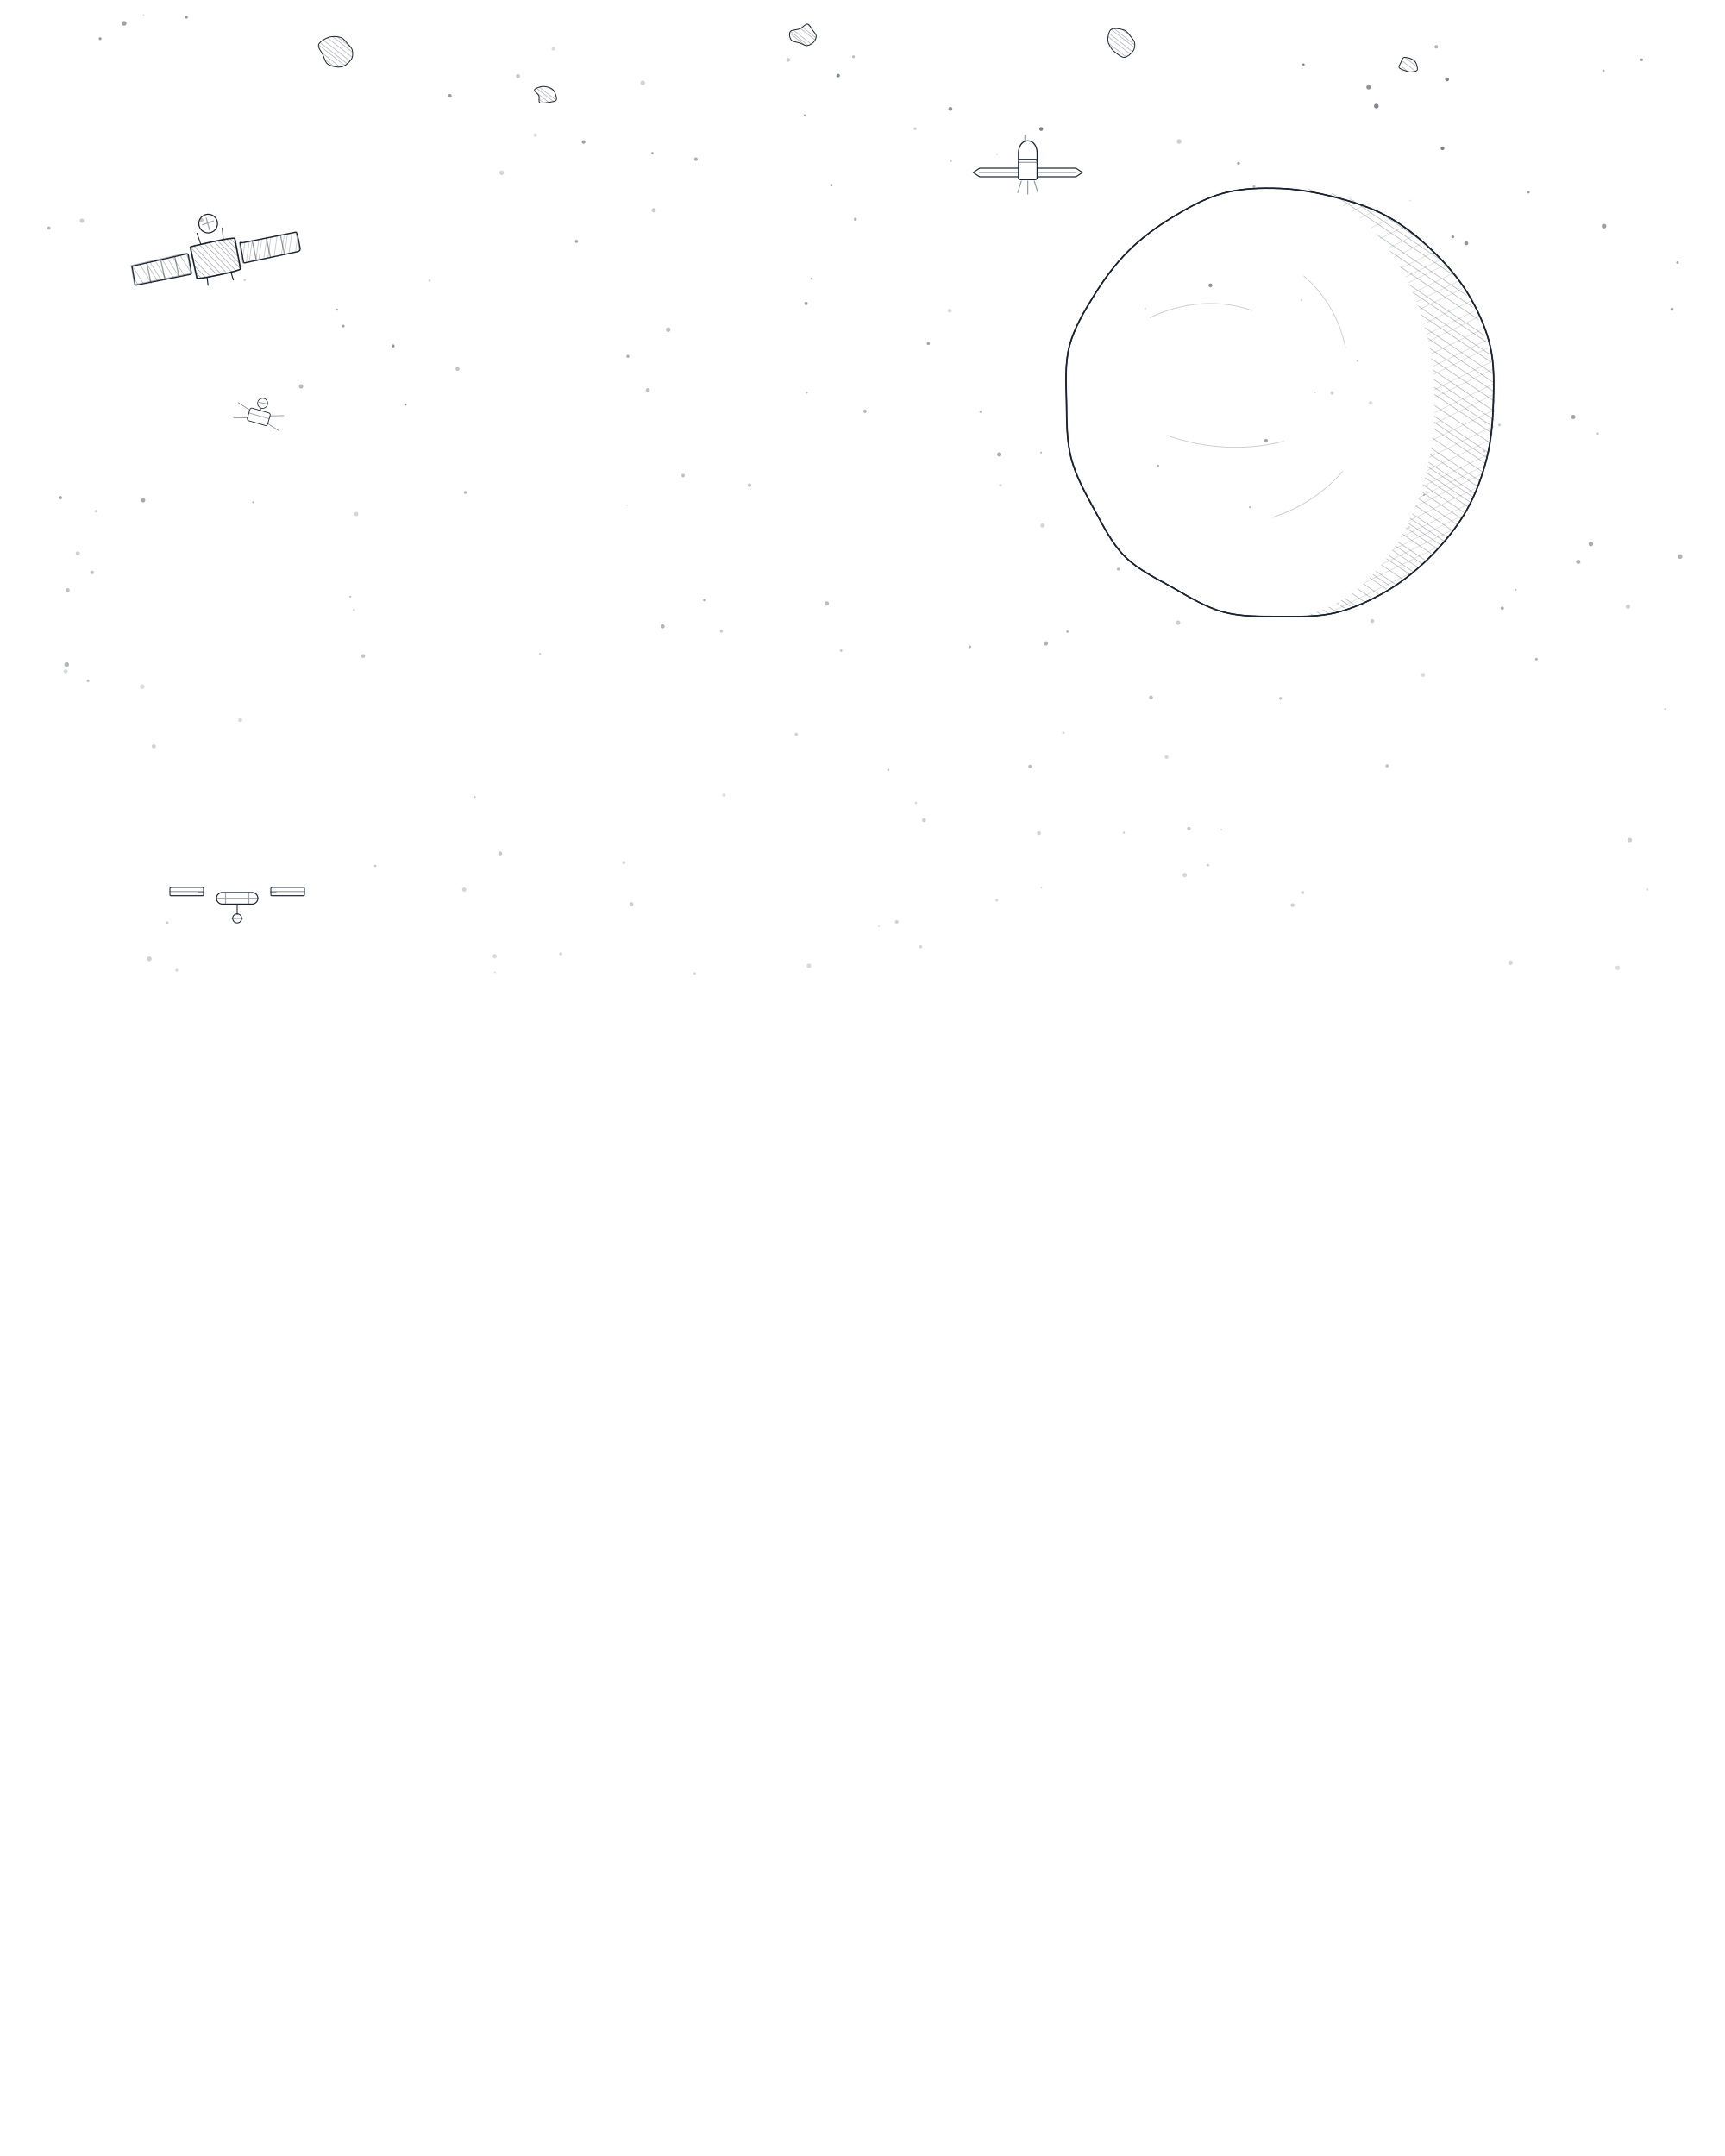
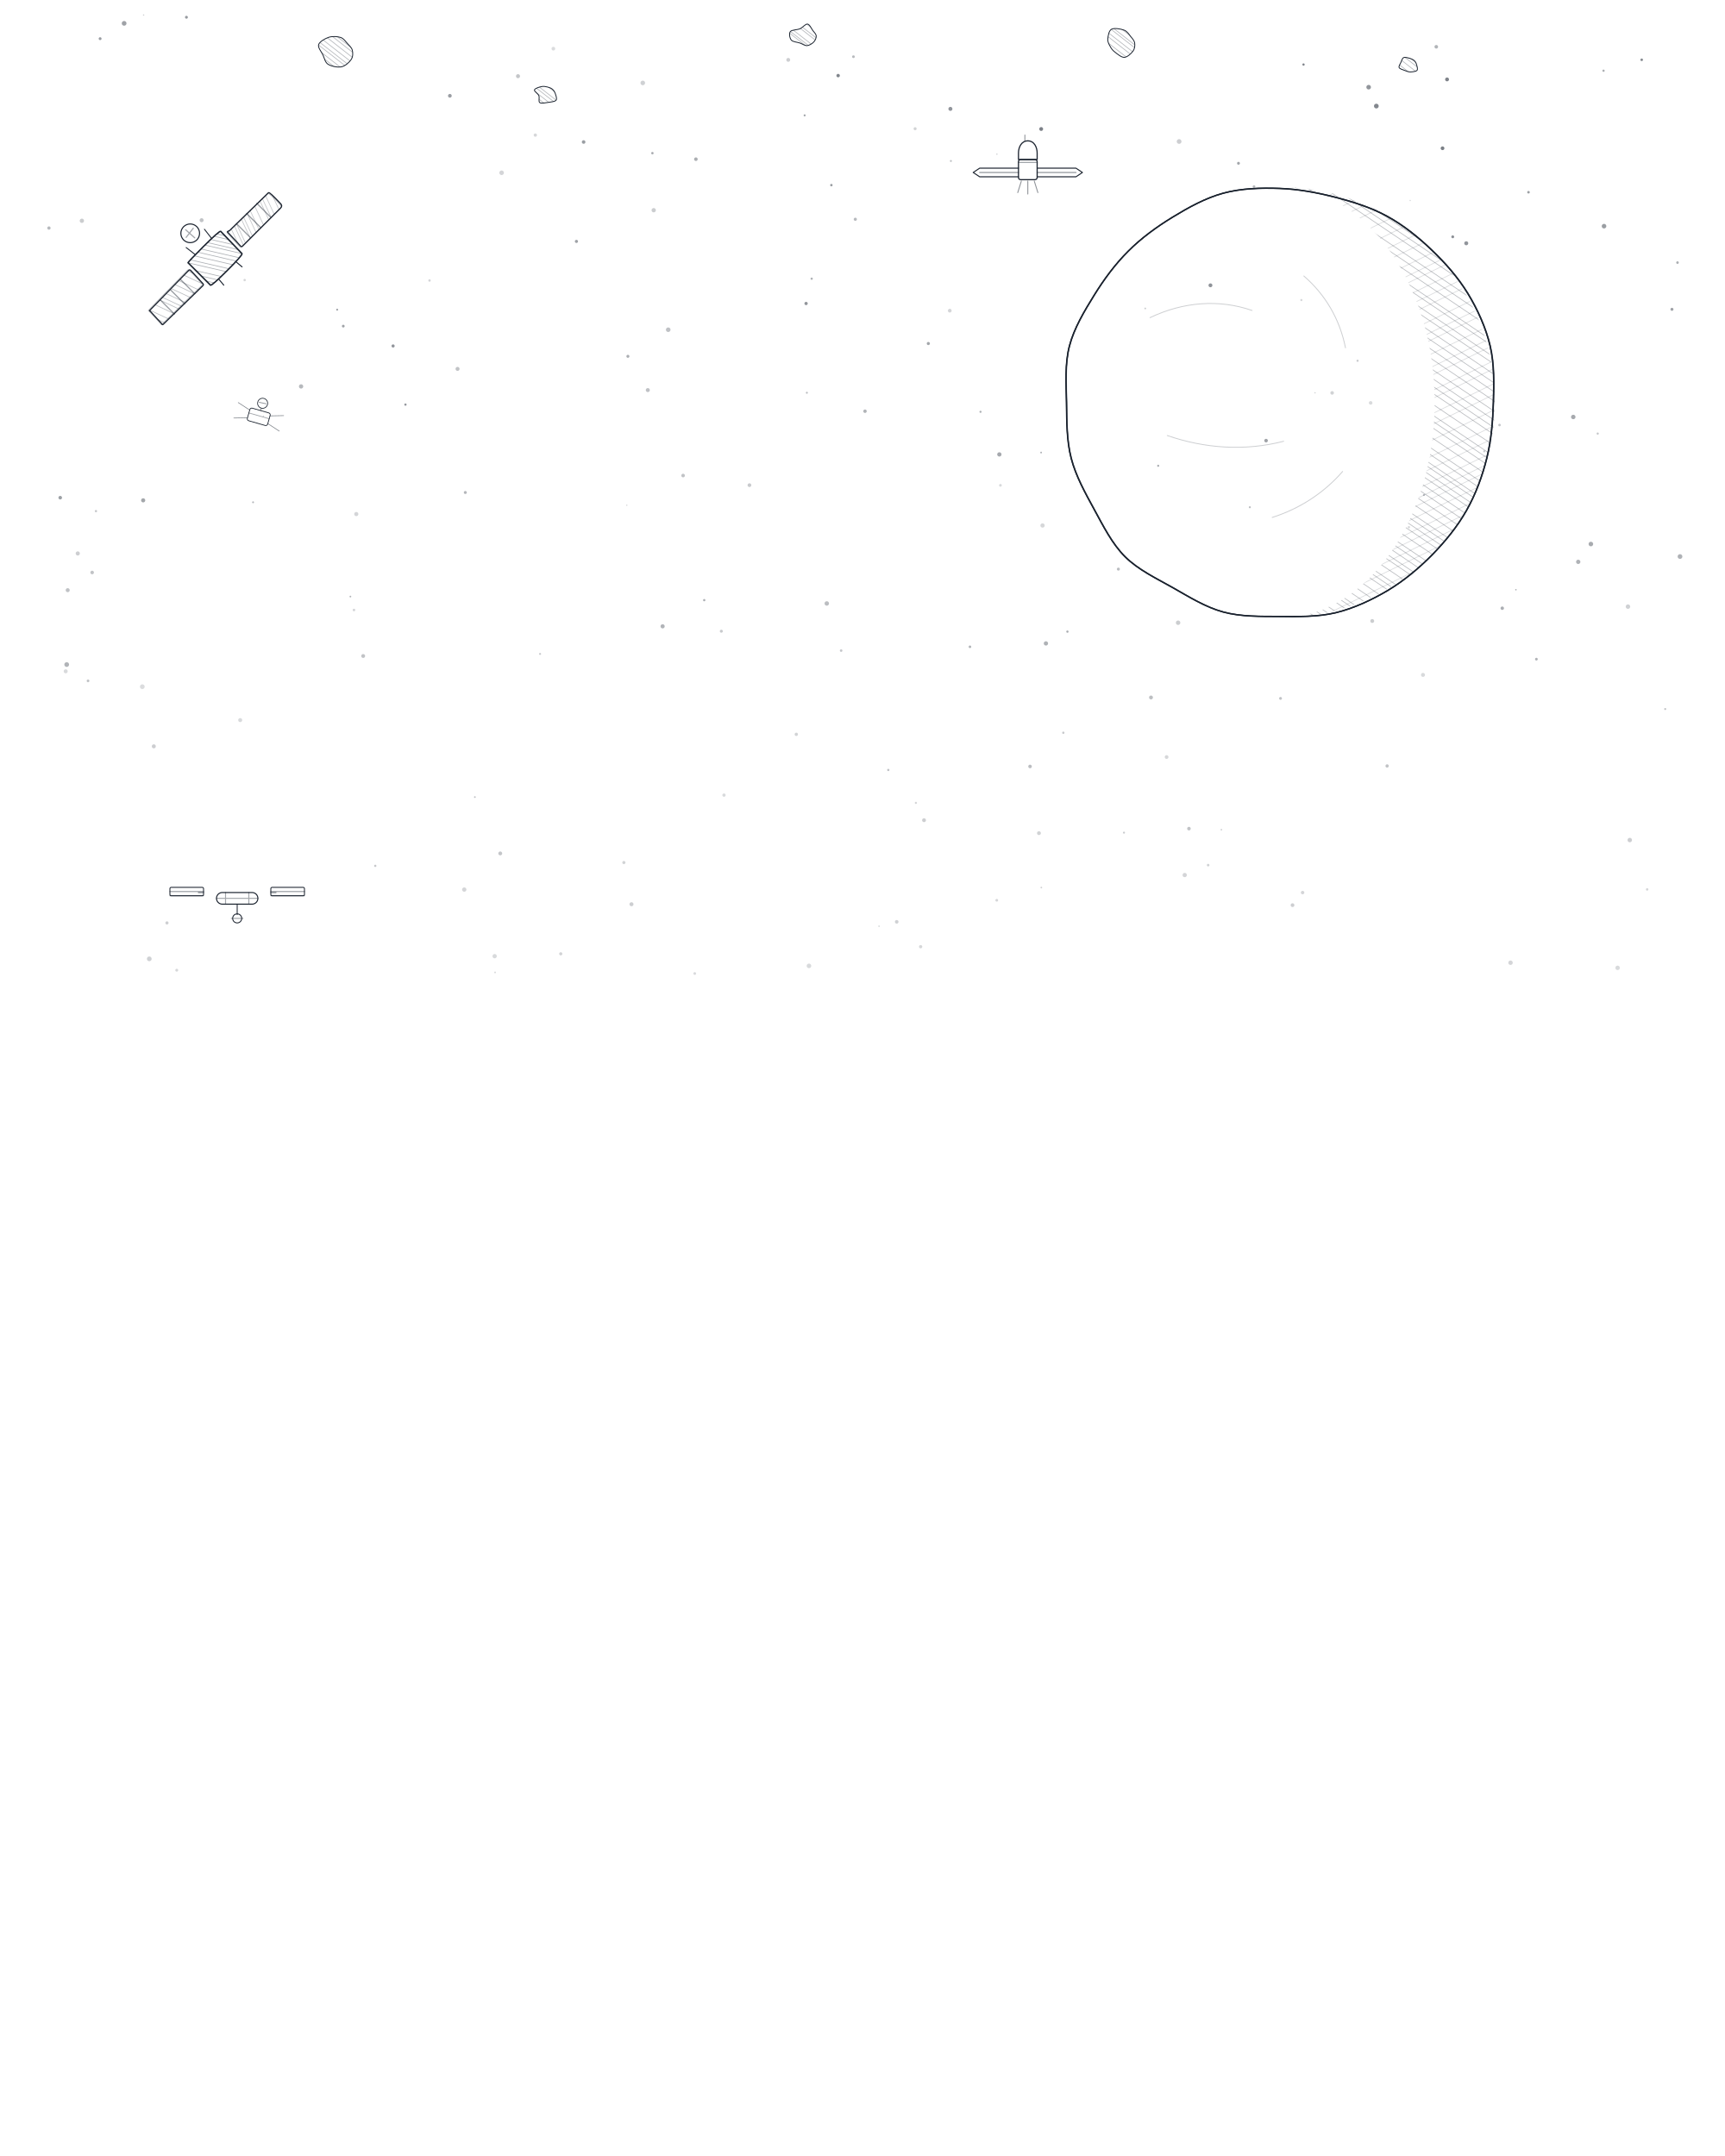
<svg xmlns="http://www.w3.org/2000/svg" width="2400" height="3000" viewBox="0 0 2400 3000" preserveAspectRatio="xMidYMid slice" fill="none">
  <g stroke="#1a222e" stroke-width="1.6" stroke-linecap="round" stroke-linejoin="round">
    <g fill="#1a222e" stroke="none">
      <circle cx="597.6" cy="390.3" r="1.7" opacity="0.19" />
      <circle cx="1699.3" cy="1154.5" r="1.1" opacity="0.24" />
      <circle cx="280.5" cy="306.4" r="2.8" opacity="0.27" />
      <circle cx="873.6" cy="495.8" r="2.1" opacity="0.37" />
      <circle cx="950.4" cy="661.7" r="2.5" opacity="0.27" />
      <circle cx="334.2" cy="1002.0" r="2.8" opacity="0.17" />
      <circle cx="744.8" cy="188.0" r="2.3" opacity="0.18" />
      <circle cx="878.6" cy="1258.2" r="2.8" opacity="0.22" />
      <circle cx="2284.1" cy="83.2" r="1.8" opacity="0.53" />
      <circle cx="113.9" cy="307.2" r="3.0" opacity="0.23" />
      <circle cx="696.0" cy="1187.5" r="2.7" opacity="0.26" />
      <circle cx="1723.1" cy="227.2" r="2.0" opacity="0.41" />
      <circle cx="1364.2" cy="573.0" r="1.5" opacity="0.35" />
      <circle cx="1096.7" cy="83.3" r="2.7" opacity="0.22" />
      <circle cx="122.5" cy="947.4" r="1.9" opacity="0.27" />
      <circle cx="688.8" cy="1353.1" r="1.2" opacity="0.17" />
      <circle cx="133.5" cy="711.2" r="1.6" opacity="0.25" />
      <circle cx="1738.9" cy="705.8" r="1.4" opacity="0.30" />
      <circle cx="492.5" cy="848.8" r="1.8" opacity="0.19" />
      <circle cx="198.0" cy="955.5" r="3.3" opacity="0.16" />
      <circle cx="636.6" cy="513.3" r="2.8" opacity="0.27" />
      <circle cx="780.2" cy="1327.2" r="2.2" opacity="0.20" />
      <circle cx="1998.3" cy="65.1" r="2.5" opacity="0.34" />
      <circle cx="418.9" cy="537.7" r="3.0" opacity="0.32" />
      <circle cx="2265.0" cy="844.1" r="3.1" opacity="0.21" />
      <circle cx="1448.5" cy="629.7" r="1.2" opacity="0.36" />
      <circle cx="802.0" cy="335.9" r="2.2" opacity="0.42" />
      <circle cx="1150.3" cy="839.7" r="3.1" opacity="0.30" />
      <circle cx="1322.3" cy="151.5" r="2.8" opacity="0.48" />
      <circle cx="1744.7" cy="259.7" r="1.9" opacity="0.31" />
      <circle cx="199.8" cy="20.9" r="1.0" opacity="0.21" />
      <circle cx="1386.8" cy="1252.7" r="1.9" opacity="0.19" />
      <circle cx="2188.9" cy="580.2" r="3.1" opacity="0.39" />
      <circle cx="968.2" cy="221.5" r="2.5" opacity="0.37" />
      <circle cx="907.7" cy="213.1" r="1.7" opacity="0.38" />
      <circle cx="1203.5" cy="572.2" r="2.4" opacity="0.34" />
      <circle cx="647.4" cy="685.3" r="2.1" opacity="0.33" />
      <circle cx="1601.4" cy="970.5" r="2.7" opacity="0.29" />
      <circle cx="625.9" cy="133.3" r="2.6" opacity="0.44" />
      <circle cx="1321.4" cy="432.3" r="2.6" opacity="0.19" />
      <circle cx="2007.0" cy="206.3" r="2.6" opacity="0.58" />
      <circle cx="1914.9" cy="147.6" r="3.3" opacity="0.54" />
      <circle cx="564.1" cy="563.0" r="1.6" opacity="0.47" />
      <circle cx="352.1" cy="698.9" r="1.3" opacity="0.33" />
      <circle cx="2109.1" cy="820.6" r="1.1" opacity="0.34" />
      <circle cx="172.7" cy="32.5" r="3.3" opacity="0.42" />
      <circle cx="366.5" cy="579.0" r="0.9" opacity="0.21" />
      <circle cx="1323.0" cy="224.0" r="1.4" opacity="0.28" />
      <circle cx="812.0" cy="197.6" r="2.5" opacity="0.44" />
      <circle cx="1156.7" cy="257.6" r="1.7" opacity="0.45" />
      <circle cx="2316.8" cy="986.6" r="1.4" opacity="0.27" />
      <circle cx="1962.0" cy="279.0" r="1.0" opacity="0.17" />
      <circle cx="1556.0" cy="791.9" r="2.1" opacity="0.30" />
      <circle cx="1812.3" cy="1242.0" r="2.4" opacity="0.19" />
      <circle cx="1623.1" cy="1053.4" r="2.6" opacity="0.18" />
      <circle cx="1223.0" cy="1288.8" r="1.1" opacity="0.18" />
      <circle cx="1648.3" cy="1217.6" r="3.0" opacity="0.19" />
      <circle cx="92.8" cy="924.7" r="3.3" opacity="0.34" />
      <circle cx="2222.9" cy="603.3" r="1.5" opacity="0.26" />
      <circle cx="1170.3" cy="905.3" r="1.8" opacity="0.25" />
      <circle cx="1107.9" cy="1021.8" r="2.3" opacity="0.20" />
      <circle cx="1485.1" cy="878.9" r="1.6" opacity="0.37" />
      <circle cx="108.2" cy="770.1" r="2.9" opacity="0.22" />
      <circle cx="1904.2" cy="121.3" r="3.2" opacity="0.48" />
      <circle cx="2231.0" cy="98.4" r="1.6" opacity="0.37" />
      <circle cx="2333.9" cy="365.4" r="1.8" opacity="0.37" />
      <circle cx="1450.5" cy="731.2" r="3.0" opacity="0.18" />
      <circle cx="1125.5" cy="1344.0" r="3.2" opacity="0.17" />
      <circle cx="2195.8" cy="781.8" r="3.0" opacity="0.35" />
      <circle cx="1007.3" cy="1106.4" r="2.3" opacity="0.17" />
      <circle cx="1285.6" cy="1141.3" r="2.7" opacity="0.22" />
      <circle cx="660.7" cy="1109.1" r="1.2" opacity="0.28" />
      <circle cx="1907.0" cy="560.6" r="2.5" opacity="0.17" />
      <circle cx="2101.6" cy="1339.6" r="3.1" opacity="0.19" />
      <circle cx="1639.1" cy="866.5" r="3.1" opacity="0.23" />
      <circle cx="1387.0" cy="214.5" r="1.0" opacity="0.21" />
      <circle cx="921.9" cy="871.5" r="2.9" opacity="0.34" />
      <circle cx="2086.3" cy="591.4" r="1.8" opacity="0.25" />
      <circle cx="1810.6" cy="417.5" r="1.5" opacity="0.18" />
      <circle cx="477.6" cy="453.8" r="1.9" opacity="0.42" />
      <circle cx="1654.2" cy="1153.0" r="2.5" opacity="0.27" />
      <circle cx="469.1" cy="430.9" r="1.4" opacity="0.41" />
      <circle cx="259.4" cy="24.0" r="2.0" opacity="0.46" />
      <circle cx="245.9" cy="1350.0" r="2.0" opacity="0.18" />
      <circle cx="1979.8" cy="939.1" r="2.8" opacity="0.17" />
      <circle cx="1680.9" cy="1203.8" r="1.8" opacity="0.21" />
      <circle cx="1129.3" cy="387.8" r="1.6" opacity="0.35" />
      <circle cx="751.4" cy="909.9" r="1.4" opacity="0.24" />
      <circle cx="1761.5" cy="613.1" r="2.5" opacity="0.42" />
      <circle cx="720.7" cy="106.0" r="2.8" opacity="0.26" />
      <circle cx="2213.4" cy="757.0" r="3.2" opacity="0.38" />
      <circle cx="1684.1" cy="397.0" r="2.7" opacity="0.49" />
      <circle cx="94.2" cy="821.2" r="2.8" opacity="0.28" />
      <circle cx="1280.9" cy="1317.3" r="2.3" opacity="0.18" />
      <circle cx="1479.4" cy="1019.6" r="1.6" opacity="0.25" />
      <circle cx="1929.9" cy="1065.8" r="2.3" opacity="0.27" />
      <circle cx="1829.6" cy="546.6" r="0.9" opacity="0.22" />
      <circle cx="1391.9" cy="675.3" r="1.9" opacity="0.17" />
      <circle cx="1274.3" cy="1117.2" r="1.5" opacity="0.19" />
      <circle cx="1455.2" cy="895.3" r="3.0" opacity="0.35" />
      <circle cx="901.3" cy="542.8" r="2.8" opacity="0.28" />
      <circle cx="2267.5" cy="1168.9" r="3.1" opacity="0.22" />
      <circle cx="929.7" cy="458.8" r="3.2" opacity="0.28" />
      <circle cx="872.1" cy="703.0" r="0.9" opacity="0.21" />
      <circle cx="769.9" cy="67.7" r="2.6" opacity="0.16" />
      <circle cx="909.5" cy="292.5" r="3.0" opacity="0.23" />
      <circle cx="966.6" cy="1354.6" r="1.9" opacity="0.17" />
      <circle cx="1003.6" cy="878.3" r="2.1" opacity="0.24" />
      <circle cx="68.1" cy="317.3" r="2.3" opacity="0.32" />
      <circle cx="1273.2" cy="179.1" r="2.1" opacity="0.20" />
      <circle cx="340.4" cy="389.7" r="1.7" opacity="0.18" />
      <circle cx="128.2" cy="796.6" r="2.5" opacity="0.27" />
      <circle cx="1445.5" cy="1159.3" r="2.7" opacity="0.20" />
      <circle cx="2231.7" cy="314.7" r="3.2" opacity="0.44" />
      <circle cx="645.9" cy="1237.8" r="3.0" opacity="0.19" />
      <circle cx="505.3" cy="912.8" r="2.7" opacity="0.27" />
      <circle cx="1853.4" cy="546.7" r="2.5" opacity="0.20" />
      <circle cx="1781.6" cy="971.8" r="2.0" opacity="0.27" />
      <circle cx="1042.7" cy="675.1" r="2.6" opacity="0.24" />
      <circle cx="979.8" cy="835.1" r="1.6" opacity="0.37" />
      <circle cx="1390.4" cy="632.3" r="3.0" opacity="0.39" />
      <circle cx="1247.6" cy="1282.7" r="2.5" opacity="0.21" />
      <circle cx="139.3" cy="53.8" r="2.0" opacity="0.45" />
      <circle cx="1187.4" cy="78.9" r="1.9" opacity="0.31" />
      <circle cx="546.9" cy="481.4" r="2.2" opacity="0.48" />
      <circle cx="207.7" cy="1334.2" r="3.3" opacity="0.21" />
      <circle cx="199.2" cy="696.2" r="2.9" opacity="0.40" />
      <circle cx="1119.5" cy="160.5" r="1.4" opacity="0.42" />
      <circle cx="2090.1" cy="846.3" r="2.4" opacity="0.36" />
      <circle cx="697.9" cy="240.4" r="3.2" opacity="0.19" />
      <circle cx="2065.0" cy="628.0" r="1.4" opacity="0.24" />
      <circle cx="688.2" cy="1330.5" r="3.0" opacity="0.17" />
      <circle cx="1349.5" cy="900.0" r="1.8" opacity="0.34" />
      <circle cx="2137.6" cy="917.2" r="1.9" opacity="0.35" />
      <circle cx="83.8" cy="692.5" r="2.5" opacity="0.43" />
      <circle cx="1611.4" cy="648.1" r="1.5" opacity="0.36" />
      <circle cx="2021.2" cy="329.5" r="2.0" opacity="0.50" />
      <circle cx="894.3" cy="115.4" r="3.2" opacity="0.21" />
      <circle cx="232.3" cy="1284.2" r="2.2" opacity="0.22" />
      <circle cx="2337.4" cy="774.4" r="3.3" opacity="0.35" />
      <circle cx="1813.6" cy="89.8" r="1.6" opacity="0.56" />
      <circle cx="1448.8" cy="1235.0" r="1.2" opacity="0.20" />
      <circle cx="1121.5" cy="422.3" r="2.3" opacity="0.48" />
      <circle cx="2250.6" cy="1346.7" r="3.1" opacity="0.17" />
      <circle cx="1291.6" cy="478.0" r="2.2" opacity="0.40" />
      <circle cx="2040.0" cy="338.5" r="2.8" opacity="0.48" />
      <circle cx="522.1" cy="1204.8" r="1.6" opacity="0.25" />
      <circle cx="1235.9" cy="1071.4" r="1.6" opacity="0.28" />
      <circle cx="1122.6" cy="546.5" r="1.4" opacity="0.30" />
      <circle cx="1190.0" cy="305.1" r="2.2" opacity="0.32" />
      <circle cx="1888.8" cy="502.0" r="1.5" opacity="0.24" />
      <circle cx="1563.8" cy="1158.6" r="1.4" opacity="0.24" />
      <circle cx="1640.5" cy="196.9" r="3.3" opacity="0.22" />
      <circle cx="1909.2" cy="864.1" r="2.7" opacity="0.23" />
      <circle cx="2326.2" cy="430.4" r="2.1" opacity="0.42" />
      <circle cx="495.7" cy="715.3" r="2.9" opacity="0.19" />
      <circle cx="91.4" cy="934.1" r="2.8" opacity="0.17" />
      <circle cx="1981.1" cy="688.8" r="1.4" opacity="0.31" />
      <circle cx="1433.1" cy="1066.5" r="2.5" opacity="0.30" />
      <circle cx="1448.6" cy="179.5" r="2.7" opacity="0.57" />
      <circle cx="1798.3" cy="1259.5" r="2.6" opacity="0.22" />
      <circle cx="487.5" cy="830.1" r="1.2" opacity="0.34" />
      <circle cx="868.0" cy="1200.2" r="2.2" opacity="0.20" />
      <circle cx="1960.2" cy="733.6" r="1.6" opacity="0.18" />
      <circle cx="1166.1" cy="105.2" r="2.4" opacity="0.55" />
      <circle cx="2013.3" cy="110.5" r="2.7" opacity="0.56" />
      <circle cx="1593.4" cy="429.2" r="1.2" opacity="0.23" />
      <circle cx="214.0" cy="1038.5" r="2.8" opacity="0.22" />
      <circle cx="2126.6" cy="267.5" r="1.8" opacity="0.43" />
      <circle cx="2291.7" cy="1237.6" r="1.7" opacity="0.19" />
    </g>
    <g>
      <clipPath id="k1">
        <path d="M490.2 70.0C491.1 73.7 491.2 79.0 488.6 82.8C486.1 86.7 480.3 91.9 475.0 93.0C469.6 94.1 460.7 92.2 456.4 89.4C452.1 86.6 451.4 80.8 449.2 76.2C447.0 71.7 442.0 66.1 443.3 62.0C444.7 58.0 452.2 53.6 457.3 51.9C462.4 50.3 469.5 50.6 473.9 52.1C478.2 53.5 480.8 57.7 483.5 60.7C486.2 63.7 489.4 66.3 490.2 70.0Z" />
      </clipPath>
      <g clip-path="url(#k1)">
        <path d="M-8.8 -65.3L65.0 -7.7M-10.5 -62.7L63.2 -5.0M-16.1 -57.5L57.6 0.1M-17.4 -52.4L56.4 5.2M-21.3 -48.1L52.4 9.5M-25.9 -43.8L47.9 13.8M-28.3 -40.4L45.5 17.2M-30.5 -37.2L43.3 20.5M-34.6 -33.1L39.1 24.6M-37.1 -27.4L36.7 30.2M-40.5 -23.1L33.3 34.5M-42.8 -19.9L31.0 37.7M-47.8 -16.6L26.0 41.0M-50.8 -13.1L22.9 44.5M-52.5 -8.9L21.3 48.7M-57.6 -3.0L16.2 54.6M-59.7 1.6L14.1 59.2M-63.5 4.5L10.3 62.1" transform="translate(470.0 70.0)" opacity="0.32" stroke-width="1" />
      </g>
      <path d="M490.2 70.0C491.1 73.7 491.2 79.0 488.6 82.8C486.1 86.7 480.3 91.9 475.0 93.0C469.6 94.1 460.7 92.2 456.4 89.4C452.1 86.6 451.4 80.8 449.2 76.2C447.0 71.7 442.0 66.1 443.3 62.0C444.7 58.0 452.2 53.6 457.3 51.9C462.4 50.3 469.5 50.6 473.9 52.1C478.2 53.5 480.8 57.7 483.5 60.7C486.2 63.7 489.4 66.3 490.2 70.0Z" stroke-width="1.2" />
    </g>
    <g>
      <clipPath id="k2">
        <path d="M772.5 130.0C773.3 132.5 775.3 137.3 773.7 139.4C772.1 141.5 766.5 141.9 762.7 142.5C758.9 143.0 753.2 144.3 751.0 142.8C748.8 141.2 750.9 136.0 749.7 133.1C748.5 130.1 743.0 127.2 743.6 125.1C744.2 123.0 750.2 121.1 753.3 120.5C756.3 119.8 759.4 120.5 761.9 121.1C764.4 121.7 766.8 122.7 768.5 124.1C770.3 125.6 771.6 127.5 772.5 130.0Z" />
      </clipPath>
      <g clip-path="url(#k2)">
        <path d="M-5.7 -41.8L39.7 -6.4M-6.5 -36.2L38.9 -0.8M-10.4 -31.1L35.0 4.4M-15.9 -28.3L29.5 7.2M-17.4 -24.7L28.0 10.7M-21.9 -18.5L23.5 17.0M-23.5 -15.0L21.9 20.4M-27.8 -12.1L17.6 23.4M-29.2 -6.9L16.2 28.5M-33.6 -1.7L11.8 33.8M-37.9 -0.6L7.5 34.9M-39.7 2.1L5.7 37.6" transform="translate(760.0 130.0)" opacity="0.32" stroke-width="1" />
      </g>
      <path d="M772.5 130.0C773.3 132.5 775.3 137.3 773.7 139.4C772.1 141.5 766.5 141.9 762.7 142.5C758.9 143.0 753.2 144.3 751.0 142.8C748.8 141.2 750.9 136.0 749.7 133.1C748.5 130.1 743.0 127.2 743.6 125.1C744.2 123.0 750.2 121.1 753.3 120.5C756.3 119.8 759.4 120.5 761.9 121.1C764.4 121.7 766.8 122.7 768.5 124.1C770.3 125.6 771.6 127.5 772.5 130.0Z" stroke-width="1.2" />
    </g>
    <g>
      <clipPath id="k3">
        <path d="M1135.6 50.0C1135.8 52.7 1134.3 56.2 1132.2 58.4C1130.1 60.7 1126.1 63.2 1122.9 63.5C1119.7 63.7 1116.7 61.2 1113.0 59.9C1109.4 58.6 1103.1 58.4 1100.9 55.7C1098.6 53.0 1097.6 46.5 1099.6 43.9C1101.7 41.3 1109.0 41.8 1113.0 40.0C1117.0 38.3 1120.5 33.1 1123.5 33.5C1126.5 34.0 1128.9 39.8 1130.9 42.5C1132.9 45.2 1135.4 47.3 1135.6 50.0Z" />
      </clipPath>
      <g clip-path="url(#k3)">
        <path d="M-6.9 -50.9L49.8 -6.6M-9.5 -48.0L47.2 -3.7M-11.8 -42.9L44.9 1.4M-16.0 -39.6L40.7 4.8M-20.0 -34.0L36.7 10.3M-24.4 -28.5L32.3 15.8M-25.2 -25.1L31.5 19.2M-31.0 -19.6L25.7 24.7M-33.1 -16.2L23.7 28.1M-34.5 -14.1L22.2 30.2M-39.0 -7.9L17.7 36.5M-42.4 -2.9L14.3 41.4M-45.4 -0.2L11.3 44.1M-50.8 4.6L5.9 48.9" transform="translate(1120.0 50.0)" opacity="0.32" stroke-width="1" />
      </g>
      <path d="M1135.6 50.0C1135.8 52.7 1134.3 56.2 1132.2 58.4C1130.1 60.7 1126.1 63.2 1122.9 63.5C1119.7 63.7 1116.7 61.2 1113.0 59.9C1109.4 58.6 1103.1 58.4 1100.9 55.7C1098.6 53.0 1097.6 46.5 1099.6 43.9C1101.7 41.3 1109.0 41.8 1113.0 40.0C1117.0 38.3 1120.5 33.1 1123.5 33.5C1126.5 34.0 1128.9 39.8 1130.9 42.5C1132.9 45.2 1135.4 47.3 1135.6 50.0Z" stroke-width="1.2" />
    </g>
    <g>
      <clipPath id="k4">
        <path d="M1578.7 60.0C1579.2 63.4 1578.8 67.9 1576.3 71.2C1573.9 74.5 1568.4 79.6 1564.3 79.8C1560.1 80.0 1554.5 75.0 1551.2 72.5C1547.9 70.0 1546.2 67.6 1544.6 64.6C1542.9 61.6 1541.0 58.4 1541.3 54.4C1541.6 50.4 1542.6 42.8 1546.4 40.7C1550.2 38.6 1559.4 40.2 1563.9 41.9C1568.4 43.6 1570.8 47.9 1573.2 50.9C1575.7 53.9 1578.2 56.6 1578.7 60.0Z" />
      </clipPath>
      <g clip-path="url(#k4)">
        <path d="M-8.2 -60.5L59.9 -7.3M-11.4 -56.2L56.7 -3.0M-13.2 -53.9L54.9 -0.7M-16.7 -50.2L51.4 2.9M-19.8 -46.4L48.3 6.8M-23.1 -41.3L45.0 11.9M-24.9 -39.3L43.2 13.9M-27.9 -34.0L40.2 19.2M-29.9 -31.5L38.2 21.7M-33.7 -26.7L34.4 26.5M-36.9 -23.5L31.1 29.7M-40.1 -17.4L28.0 35.8M-44.2 -12.8L23.9 40.4M-47.5 -9.0L20.6 44.2M-51.3 -4.4L16.8 48.8M-55.4 -0.1L12.7 53.1M-58.5 4.5L9.6 57.7" transform="translate(1560.0 60.0)" opacity="0.32" stroke-width="1" />
      </g>
      <path d="M1578.7 60.0C1579.2 63.4 1578.8 67.9 1576.3 71.2C1573.9 74.5 1568.4 79.6 1564.3 79.8C1560.1 80.0 1554.5 75.0 1551.2 72.5C1547.9 70.0 1546.2 67.6 1544.6 64.6C1542.9 61.6 1541.0 58.4 1541.3 54.4C1541.6 50.4 1542.6 42.8 1546.4 40.7C1550.2 38.6 1559.4 40.2 1563.9 41.9C1568.4 43.6 1570.8 47.9 1573.2 50.9C1575.7 53.9 1578.2 56.6 1578.7 60.0Z" stroke-width="1.2" />
    </g>
    <g>
      <clipPath id="k5">
        <path d="M1970.9 90.0C1971.5 92.2 1972.9 96.2 1971.5 97.9C1970.0 99.6 1965.0 100.0 1962.2 100.1C1959.3 100.1 1956.9 99.0 1954.3 98.0C1951.7 97.0 1947.5 95.9 1946.6 94.0C1945.8 92.1 1948.1 89.1 1949.1 86.8C1950.2 84.4 1950.9 81.0 1953.0 80.1C1955.2 79.2 1959.4 80.6 1961.9 81.3C1964.3 82.1 1966.4 83.1 1967.9 84.6C1969.4 86.0 1970.3 87.8 1970.9 90.0Z" />
      </clipPath>
      <g clip-path="url(#k5)">
        <path d="M-5.1 -34.2L34.7 -3.2M-7.3 -32.6L32.4 -1.5M-10.3 -30.3L29.5 0.8M-12.4 -23.3L27.3 7.7M-15.9 -23.1L23.9 8.0M-16.3 -18.7L23.4 12.3M-20.1 -14.0L19.6 17.1M-24.6 -8.9L15.1 22.1M-29.4 -5.4L10.3 25.6M-32.4 -1.0L7.3 30.0M-33.7 4.6L6.0 35.6" transform="translate(1960.0 90.0)" opacity="0.32" stroke-width="1" />
      </g>
      <path d="M1970.9 90.0C1971.5 92.2 1972.9 96.2 1971.5 97.9C1970.0 99.6 1965.0 100.0 1962.2 100.1C1959.3 100.1 1956.9 99.0 1954.3 98.0C1951.7 97.0 1947.5 95.9 1946.6 94.0C1945.8 92.1 1948.1 89.1 1949.1 86.8C1950.2 84.4 1950.9 81.0 1953.0 80.1C1955.2 79.2 1959.4 80.6 1961.9 81.3C1964.3 82.1 1966.4 83.1 1967.9 84.6C1969.4 86.0 1970.3 87.8 1970.9 90.0Z" stroke-width="1.2" />
    </g>
    <g transform="translate(1430 230) scale(1)">
      <path d="M0 -34c9 0 13 9 13 17v9h-26v-9c0-8 4-17 13-17Z" stroke-width="1.6" />
      <rect x="-13" y="-8" width="26" height="28" rx="3" stroke-width="1.6" />
      <path d="M-13 4h-54l-9 6 9 6h54M13 4h54l9 6-9 6h-54" stroke-width="1.4" />
      <path d="M-67 10h54M13 10h54" opacity=".45" />
      <path d="M-9 22l-5 16M0 22v18M9 22l5 16" opacity=".5" stroke-width="1.3" />
      <path d="M-13 -4h26M-4 -34v-8" opacity=".4" />
    </g>
    <g>
      <clipPath id="k6">
        <path d="M1780 260a300 300 0 0 1 0 600a216 300 0 0 0 0 -600Z" />
      </clipPath>
      <g clip-path="url(#k6)">
        <path d="M-84.3 -429.0L429.7 -82.3M-91.2 -419.9L422.8 -73.2M-96.2 -414.6L417.8 -67.9M-98.4 -406.9L415.6 -60.2M-105.6 -396.0L408.4 -49.3M-110.5 -388.7L403.5 -42.0M-117.3 -381.3L396.7 -34.6M-123.9 -369.2L390.1 -22.5M-127.5 -364.4L386.5 -17.7M-135.1 -355.5L378.9 -8.8M-139.1 -348.7L374.9 -2.0M-146.3 -339.2L367.7 7.5M-150.0 -329.9L364.0 16.8M-156.9 -322.2L357.1 24.5M-162.4 -313.0L351.6 33.7M-170.1 -304.1L343.9 42.6M-175.6 -295.4L338.4 51.3M-179.4 -287.4L334.6 59.3M-184.3 -281.0L329.7 65.7M-191.1 -270.3L322.9 76.4M-197.8 -259.7L316.2 87.0M-201.4 -253.7L312.6 93.0M-207.9 -248.7L306.1 98.0M-213.2 -237.9L300.8 108.8M-219.8 -227.1L294.2 119.6M-226.3 -221.7L287.7 125.0M-230.8 -212.3L283.2 134.4M-233.3 -207.3L280.7 139.4M-239.6 -201.9L274.4 144.8M-242.2 -195.3L271.8 151.4M-246.7 -186.6L267.3 160.1M-253.2 -180.0L260.8 166.7M-258.1 -171.0L255.9 175.7M-264.0 -162.2L250.0 184.5M-270.9 -152.5L243.1 194.2M-274.8 -146.9L239.2 199.8M-279.9 -141.8L234.1 204.9M-282.4 -135.0L231.6 211.7M-287.5 -126.2L226.5 220.5M-294.8 -116.1L219.2 230.6M-298.9 -111.0L215.1 235.7M-302.7 -104.6L211.3 242.1M-309.0 -98.3L205.0 248.4M-312.0 -93.6L202.0 253.1M-317.2 -83.8L196.8 262.9M-322.8 -73.5L191.2 273.2M-328.2 -69.8L185.8 276.9M-330.7 -63.9L183.3 282.8M-337.7 -54.3L176.3 292.4M-342.9 -45.4L171.1 301.3M-348.2 -37.3L165.8 309.4M-354.5 -27.9L159.5 318.8M-357.1 -23.8L156.9 322.9M-360.7 -18.2L153.3 328.5M-367.9 -9.9L146.1 336.8M-371.7 -3.1L142.3 343.6M-375.8 2.5L138.2 349.2M-379.8 8.5L134.2 355.2M-384.2 15.7L129.8 362.4M-389.3 21.8L124.7 368.5M-396.2 32.5L117.8 379.2M-399.0 37.0L115.0 383.7M-404.1 46.4L109.9 393.1M-411.6 56.4L102.5 403.1M-414.2 60.3L99.8 407.0M-419.7 66.0L94.3 412.7M-424.6 76.1L89.4 422.8M-429.9 83.9L84.1 430.6" transform="translate(1780.0 560.0)" opacity="0.3" stroke-width="1" />
      </g>
      <clipPath id="k7">
        <path d="M1780 260a300 300 0 0 1 0 600a216 300 0 0 0 0 -600Z" />
      </clipPath>
      <g clip-path="url(#k7)">
        <path d="M-409.9 -141.8L140.2 -410.1M-404.0 -130.3L146.0 -398.5M-394.1 -113.5L155.9 -381.8M-390.1 -99.7L160.0 -368.0M-383.1 -87.1L167.0 -355.4M-374.8 -71.4L175.2 -339.7M-366.7 -51.5L183.3 -319.8M-359.5 -41.3L190.5 -309.6M-355.3 -28.6L194.7 -296.9M-345.8 -12.0L204.3 -280.3M-338.0 5.0L212.1 -263.3M-330.2 20.2L219.9 -248.1M-324.2 33.7L225.9 -234.6M-315.6 49.5L234.4 -218.8M-310.0 62.2L240.0 -206.1M-306.7 70.5L243.4 -197.8M-300.6 84.7L249.5 -183.6M-294.0 96.1L256.0 -172.2M-289.2 106.7L260.9 -161.6M-278.6 124.5L271.5 -143.8M-272.3 138.1L277.8 -130.2M-269.5 147.5L280.6 -120.8M-261.1 163.0L289.0 -105.3M-253.0 177.4L297.1 -90.9M-249.7 187.4L300.4 -80.9M-241.7 205.2L308.4 -63.1M-236.9 214.0L313.2 -54.3M-227.4 230.3L322.6 -37.9M-221.0 242.2L329.1 -26.1M-213.7 260.4L336.3 -7.9M-204.0 277.6L346.0 9.3M-197.6 291.4L352.5 23.1M-191.5 307.4L358.6 39.1M-186.1 317.8L364.0 49.5M-181.8 325.8L368.3 57.5M-175.0 337.8L375.1 69.6M-168.9 352.2L381.2 83.9M-165.0 362.2L385.1 93.9M-158.8 372.2L391.3 103.9M-153.2 383.3L396.8 115.0M-146.3 398.0L403.7 129.7M-139.9 409.0L410.2 140.7" transform="translate(1780.0 560.0)" opacity="0.16" stroke-width="1" />
      </g>
      <path d="M2077.7 560.0C2076.9 586.0 2074.8 612.3 2068.6 637.3C2062.4 662.4 2053.1 687.8 2040.3 710.3C2027.6 732.8 2010.5 753.7 1992.3 772.3C1974.0 790.8 1953.3 808.1 1931.0 821.5C1908.6 834.8 1883.5 846.5 1858.4 852.6C1833.2 858.6 1806.1 858.0 1780.0 857.8C1753.9 857.7 1726.6 858.3 1701.9 851.6C1677.1 844.9 1654.1 830.4 1631.3 817.5C1608.6 804.7 1583.5 792.8 1565.3 774.7C1547.1 756.6 1534.8 731.6 1522.3 708.8C1509.8 685.9 1496.7 662.4 1490.3 637.6C1483.9 612.8 1484.2 586.0 1483.8 560.0C1483.3 534.0 1481.4 506.5 1487.8 481.7C1494.2 456.9 1508.5 433.1 1522.1 411.1C1535.7 389.1 1551.4 367.7 1569.6 349.6C1587.7 331.4 1609.1 315.8 1631.2 302.3C1653.3 288.8 1677.2 275.5 1702.0 268.8C1726.8 262.1 1754.2 261.3 1780.0 262.2C1805.8 263.1 1831.6 267.8 1856.6 274.2C1881.5 280.6 1907.1 288.5 1929.6 300.8C1952.2 313.1 1973.3 330.0 1992.0 348.0C2010.8 365.9 2028.7 386.3 2042.3 408.6C2055.8 430.8 2067.3 456.2 2073.2 481.4C2079.1 506.7 2078.5 534.0 2077.7 560.0Z" fill="none" />
      <path d="M2077.7 560.0C2076.9 586.0 2074.8 612.3 2068.6 637.3C2062.4 662.4 2053.1 687.8 2040.3 710.3C2027.6 732.8 2010.5 753.7 1992.3 772.3C1974.0 790.8 1953.3 808.1 1931.0 821.5C1908.6 834.8 1883.5 846.5 1858.4 852.6C1833.2 858.6 1806.1 858.0 1780.0 857.8C1753.9 857.7 1726.6 858.3 1701.9 851.6C1677.1 844.9 1654.1 830.4 1631.3 817.5C1608.6 804.7 1583.5 792.8 1565.3 774.7C1547.1 756.6 1534.8 731.6 1522.3 708.8C1509.8 685.9 1496.7 662.4 1490.3 637.6C1483.9 612.8 1484.2 586.0 1483.8 560.0C1483.3 534.0 1481.4 506.5 1487.8 481.7C1494.2 456.9 1508.5 433.1 1522.1 411.1C1535.7 389.1 1551.4 367.7 1569.6 349.6C1587.7 331.4 1609.1 315.8 1631.2 302.3C1653.3 288.8 1677.2 275.5 1702.0 268.8C1726.8 262.1 1754.2 261.3 1780.0 262.2C1805.8 263.1 1831.6 267.8 1856.6 274.2C1881.5 280.6 1907.1 288.5 1929.6 300.8C1952.2 313.1 1973.3 330.0 1992.0 348.0C2010.8 365.9 2028.7 386.3 2042.3 408.6C2055.8 430.8 2067.3 456.2 2073.2 481.4C2079.1 506.7 2078.5 534.0 2077.7 560.0Z" stroke-width="2" />
      <path d="M2077.7 560.0C2076.9 586.0 2074.8 612.3 2068.6 637.3C2062.4 662.4 2053.1 687.8 2040.3 710.3C2027.6 732.8 2010.5 753.7 1992.3 772.3C1974.0 790.8 1953.3 808.1 1931.0 821.5C1908.6 834.8 1883.5 846.5 1858.4 852.6C1833.2 858.6 1806.1 858.0 1780.0 857.8C1753.9 857.7 1726.6 858.3 1701.9 851.6C1677.1 844.9 1654.1 830.4 1631.3 817.5C1608.6 804.7 1583.5 792.8 1565.3 774.7C1547.1 756.6 1534.8 731.6 1522.3 708.8C1509.8 685.9 1496.7 662.4 1490.3 637.6C1483.9 612.8 1484.2 586.0 1483.8 560.0C1483.3 534.0 1481.4 506.5 1487.8 481.7C1494.2 456.9 1508.5 433.1 1522.1 411.1C1535.7 389.1 1551.4 367.7 1569.6 349.6C1587.7 331.4 1609.1 315.8 1631.2 302.3C1653.3 288.8 1677.2 275.5 1702.0 268.8C1726.8 262.1 1754.2 261.3 1780.0 262.2C1805.8 263.1 1831.6 267.8 1856.6 274.2C1881.5 280.6 1907.1 288.5 1929.6 300.8C1952.2 313.1 1973.3 330.0 1992.0 348.0C2010.8 365.9 2028.7 386.3 2042.3 408.6C2055.8 430.8 2067.3 456.2 2073.2 481.4C2079.1 506.7 2078.5 534.0 2077.7 560.0Z" transform="translate(0.6 -0.2)" stroke-width="1.4" opacity="0.35" />
      <path d="M1600 442c46 -22 96 -26 142 -10M1624 606c52 18 108 22 162 8M1814 384c30 26 50 60 58 100M1868 656c-26 30 -60 52 -98 64" opacity=".22" stroke-width="1.2" />
    </g>
-     <g transform="translate(300 360) rotate(-12)">
+     <g transform="translate(300 360) rotate(-45)">
      <clipPath id="k8">
        <path d="M-31 -23Q-33 -24 -1 -24Q31 -24 32 -22L31 21Q30 23 0 23Q-30 23 -31 21Z" />
      </clipPath>
      <g clip-path="url(#k8)">
        <path d="M12.1 -54.5L54.5 13.3M7.2 -52.7L49.6 15.1M4.6 -49.2L47.0 18.6M0.6 -45.4L43.0 22.4M-4.9 -44.4L37.5 23.4M-7.5 -40.6L34.9 27.2M-14.6 -39.8L27.8 28.1M-17.8 -34.7L24.5 33.1M-23.4 -32.2L19.0 35.6M-28.5 -27.8L13.9 40.0M-32.9 -25.9L9.5 42.0M-39.4 -20.8L3.0 47.0M-45.0 -19.1L-2.6 48.7M-49.8 -17.0L-7.4 50.8M-54.0 -13.0L-11.6 54.8" transform="translate(0.0 0.0)" opacity="0.35" stroke-width="1" />
      </g>
      <clipPath id="k9">
        <path d="M-116 -13Q-117 -14 -115 -14L-38 -15Q-36 -15 -36 -13L-37 12Q-37 14 -39 14L-116 13Q-118 13 -117 11Z" />
      </clipPath>
      <g clip-path="url(#k9)">
        <path d="M29.2 -63.0L63.4 31.0M20.4 -60.4L54.6 33.6M13.1 -57.7L47.3 36.3M3.9 -54.0L38.1 40.0M-3.3 -52.6L30.9 41.3M-10.0 -49.9L24.2 44.0M-18.2 -45.2L16.0 48.7M-25.7 -45.5L8.5 48.4M-30.2 -43.3L4.0 50.7M-38.1 -39.7L-3.9 54.3M-47.2 -35.6L-13.0 58.3M-53.6 -32.5L-19.4 61.4M-59.5 -31.7L-25.3 62.3" transform="translate(-76.0 0.0)" opacity="0.3" stroke-width="1" />
      </g>
      <clipPath id="k10">
        <path d="M38 -15Q40 -15 41 -14L117 -13Q119 -13 118 11L117 13Q116 14 114 14L39 14Q37 14 37 12Z" />
      </clipPath>
      <g clip-path="url(#k10)">
        <path d="M63.5 -31.1L29.2 62.9M57.7 -33.3L23.5 60.7M52.1 -33.9L17.9 60.1M43.6 -36.1L9.4 57.8M38.8 -39.7L4.6 54.2M34.5 -40.7L0.3 53.3M25.2 -43.4L-9.0 50.6M17.5 -46.7L-16.7 47.2M12.7 -49.6L-21.5 44.4M6.4 -51.7L-27.8 42.2M2.7 -53.3L-31.5 40.7M-6.1 -55.0L-40.3 39.0M-9.9 -55.9L-44.1 38.1M-14.8 -59.5L-49.0 34.5M-20.9 -60.4L-55.1 33.6M-30.8 -63.7L-65.0 30.3" transform="translate(76.0 0.0)" opacity="0.26" stroke-width="1" />
      </g>
      <path d="M-31 -23Q-33 -24 -1 -24Q31 -24 32 -22L31 21Q30 23 0 23Q-30 23 -31 21Z" stroke-width="1.9" />
      <path d="M-31 -23Q-33 -24 -1 -24Q31 -24 32 -22L31 21Q30 23 0 23Q-30 23 -31 21Z" transform="translate(-0.6 0.1)" stroke-width="1.3" opacity="0.35" />
      <path d="M-116 -13Q-117 -14 -115 -14L-38 -15Q-36 -15 -36 -13L-37 12Q-37 14 -39 14L-116 13Q-118 13 -117 11Z" stroke-width="1.6" />
      <path d="M-116 -13Q-117 -14 -115 -14L-38 -15Q-36 -15 -36 -13L-37 12Q-37 14 -39 14L-116 13Q-118 13 -117 11Z" transform="translate(-1.0 -1.3)" stroke-width="1.1" opacity="0.35" />
      <path d="M38 -15Q40 -15 41 -14L117 -13Q119 -13 118 11L117 13Q116 14 114 14L39 14Q37 14 37 12Z" stroke-width="1.6" />
      <path d="M38 -15Q40 -15 41 -14L117 -13Q119 -13 118 11L117 13Q116 14 114 14L39 14Q37 14 37 12Z" transform="translate(-1.3 0.5)" stroke-width="1.1" opacity="0.35" />
      <path d="M-16 -24l-2 -16M16 -24l2 -16" stroke-width="1.3" />
      <circle cx="0" cy="-50" r="13" stroke-width="1.5" />
      <path d="M-8 -50l16 -2M-1 -58l1 17" opacity=".4" />
      <path d="M-95 -14l0 28M-75 -14l0 28M-55 -14l0 28" opacity=".45" />
      <path d="M55 -14l0 28M75 -14l0 28M95 -14l0 28" opacity=".45" />
      <path d="M-17 23l-1 11M17 23l1 11" stroke-width="1.4" />
    </g>
    <g transform="translate(360 580) scale(0.7) rotate(16)">
      <rect x="-21" y="-13" width="42" height="26" rx="4" stroke-width="1.5" />
      <path d="M-21 -2h42" opacity=".4" />
      <circle cx="0" cy="-28" r="10" stroke-width="1.4" />
      <path d="M0 -13v-5M-7 -28l14 -1" opacity=".5" />
      <path d="M-21 -8l-26 -8M-21 8l-26 8" opacity=".6" stroke-width="1.2" />
      <path d="M21 -8l26 -8M21 8l26 8" opacity=".6" stroke-width="1.2" />
    </g>
    <g transform="translate(330 1250) scale(0.9)">
      <rect x="-32" y="-9" width="64" height="18" rx="9" stroke-width="1.6" />
      <path d="M-32 0h64M-18 -9v18M18 -9v18" opacity=".4" />
      <rect x="-104" y="-17" width="52" height="13" rx="2" stroke-width="1.4" />
      <path d="M-104 -10.5h52M-104 -4h52" opacity=".45" />
      <rect x="52" y="-17" width="52" height="13" rx="2" stroke-width="1.4" />
      <path d="M52 -10.5h52M52 -4h52" opacity=".45" />
      <path d="M-52 -9l-8 0M52 -9l8 0" opacity=".6" />
      <path d="M0 9v16" stroke-width="1.4" />
      <circle cx="0" cy="31" r="7" stroke-width="1.4" />
      <path d="M-9 31h18" opacity=".4" />
    </g>
  </g>
</svg>
